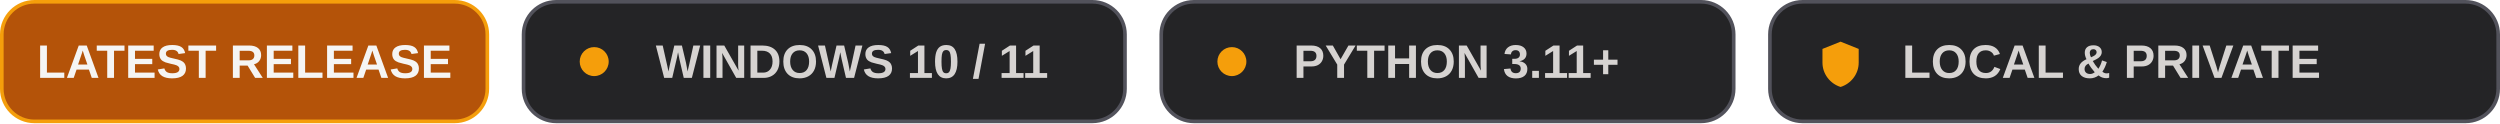
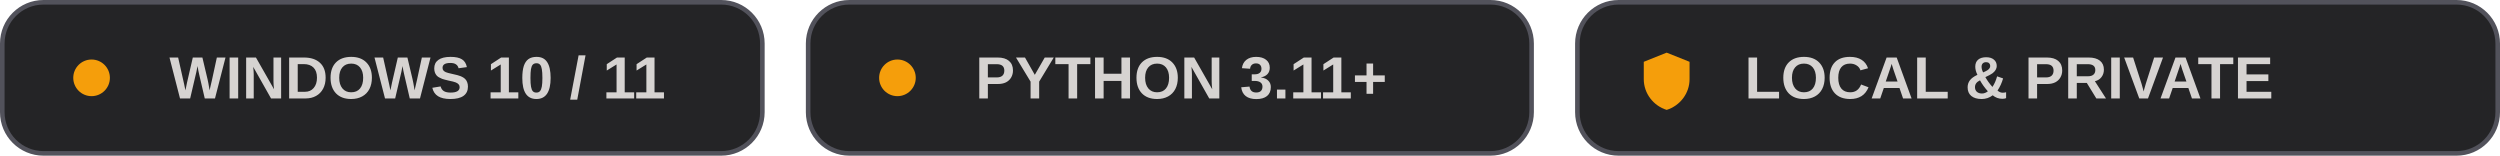
- <svg xmlns="http://www.w3.org/2000/svg" width="690" height="34" viewBox="0 0 690 34" role="img" aria-label="AudioLib: latest release, Windows 10 and 11, Python 3.11 or newer, local and private">
+ <svg xmlns="http://www.w3.org/2000/svg" width="546" height="34" viewBox="0 0 546 34" role="img" aria-label="AudioLib: Windows 10 and 11, Python 3.11 or newer, local and private">
  <style>
    .label { font: 600 13px 'Segoe UI', Arial, sans-serif; fill: #f5f5f4; }
    .muted { fill: #d6d3d1; }
  </style>
-   <rect x="0.5" y="0.5" width="134" height="33" rx="9" fill="#b45309" stroke="#f59e0b" />
-   <text x="67.5" y="21.5" text-anchor="middle" class="label">LATEST RELEASE</text>
-   <rect x="144.5" y="0.5" width="166" height="33" rx="9" fill="#242426" stroke="#52525b" />
-   <circle cx="164" cy="17" r="4" fill="#f59e0b" />
-   <text x="181" y="21.5" class="label muted">WINDOWS 10 / 11</text>
-   <rect x="320.5" y="0.5" width="158" height="33" rx="9" fill="#242426" stroke="#52525b" />
-   <circle cx="340" cy="17" r="4" fill="#f59e0b" />
-   <text x="357" y="21.5" class="label muted">PYTHON 3.11+</text>
-   <rect x="488.5" y="0.5" width="201" height="33" rx="9" fill="#242426" stroke="#52525b" />
-   <path d="M508 11.5l5 2v3.8c0 3.1-2.1 5.8-5 6.7-2.9-.9-5-3.6-5-6.7v-3.8l5-2z" fill="#f59e0b" />
-   <text x="525" y="21.5" class="label muted">LOCAL &amp; PRIVATE</text>
+   <rect x="0.5" y="0.5" width="166" height="33" rx="9" fill="#242426" stroke="#52525b" />
+   <circle cx="20" cy="17" r="4" fill="#f59e0b" />
+   <text x="37" y="21.5" class="label muted">WINDOWS 10 / 11</text>
+   <rect x="176.5" y="0.5" width="158" height="33" rx="9" fill="#242426" stroke="#52525b" />
+   <circle cx="196" cy="17" r="4" fill="#f59e0b" />
+   <text x="213" y="21.5" class="label muted">PYTHON 3.11+</text>
+   <rect x="344.5" y="0.5" width="201" height="33" rx="9" fill="#242426" stroke="#52525b" />
+   <path d="M364 11.5l5 2v3.8c0 3.1-2.1 5.8-5 6.7-2.9-.9-5-3.6-5-6.7v-3.8l5-2z" fill="#f59e0b" />
+   <text x="381" y="21.5" class="label muted">LOCAL &amp; PRIVATE</text>
</svg>
